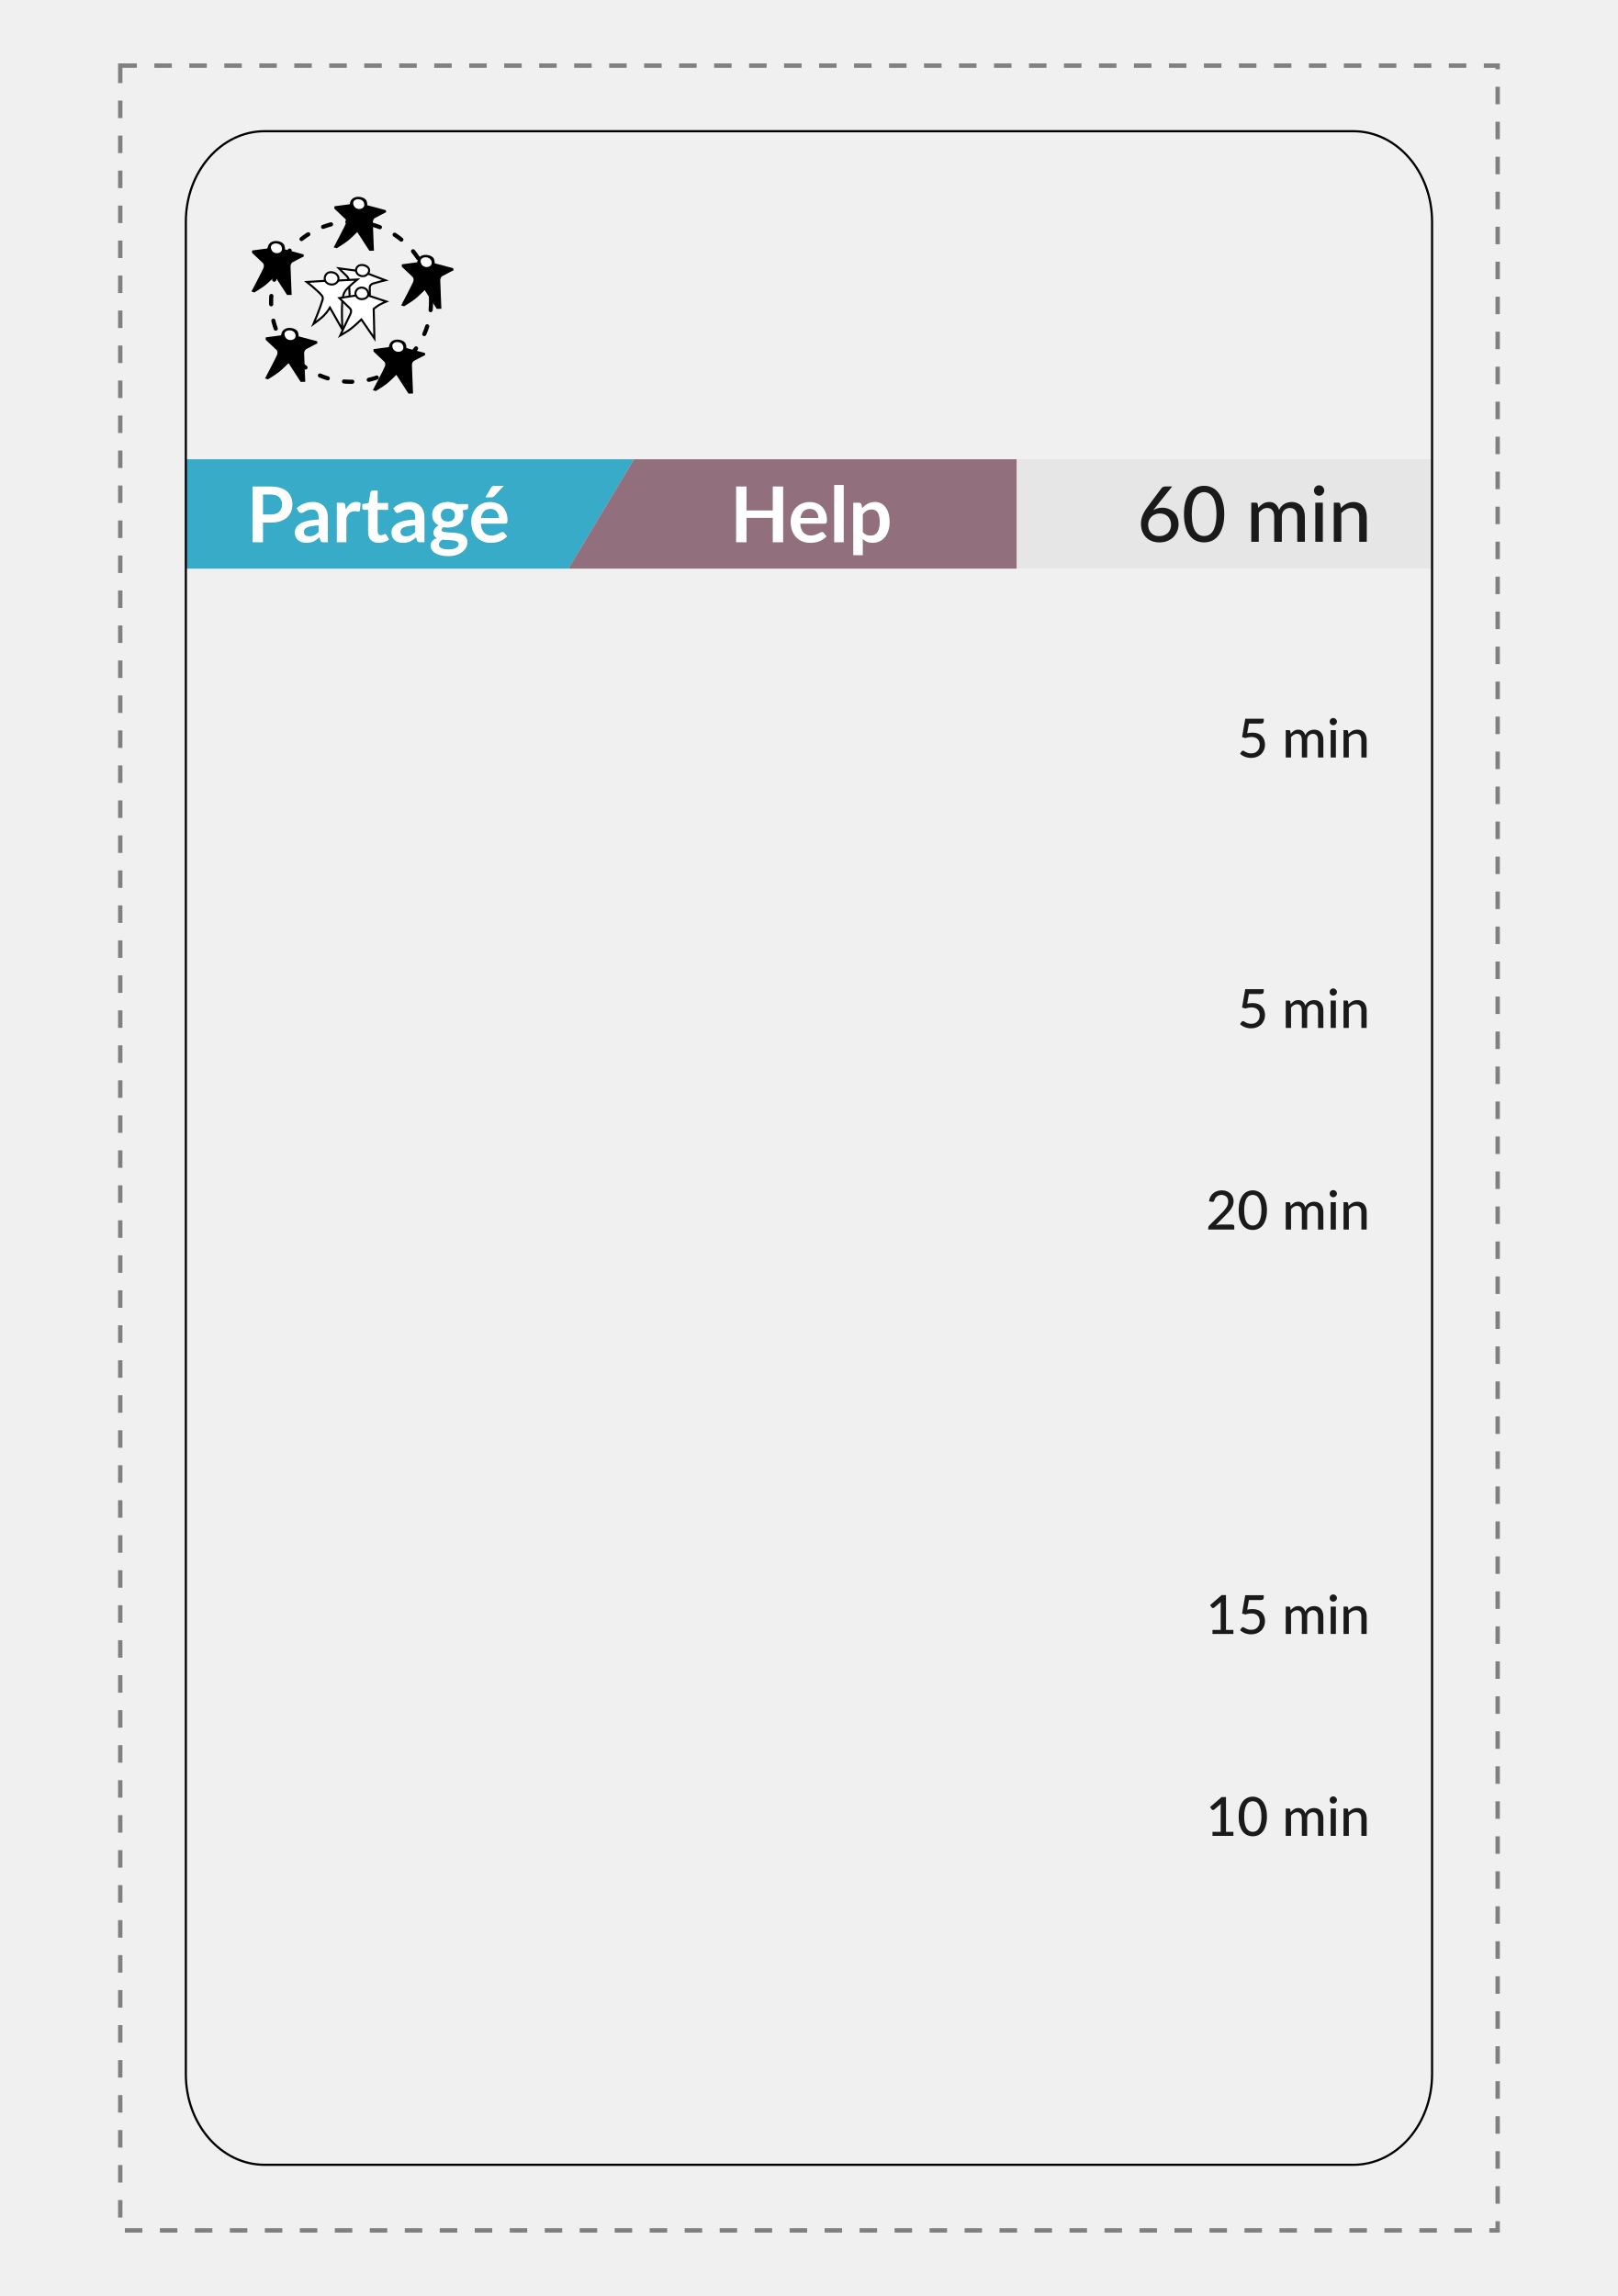
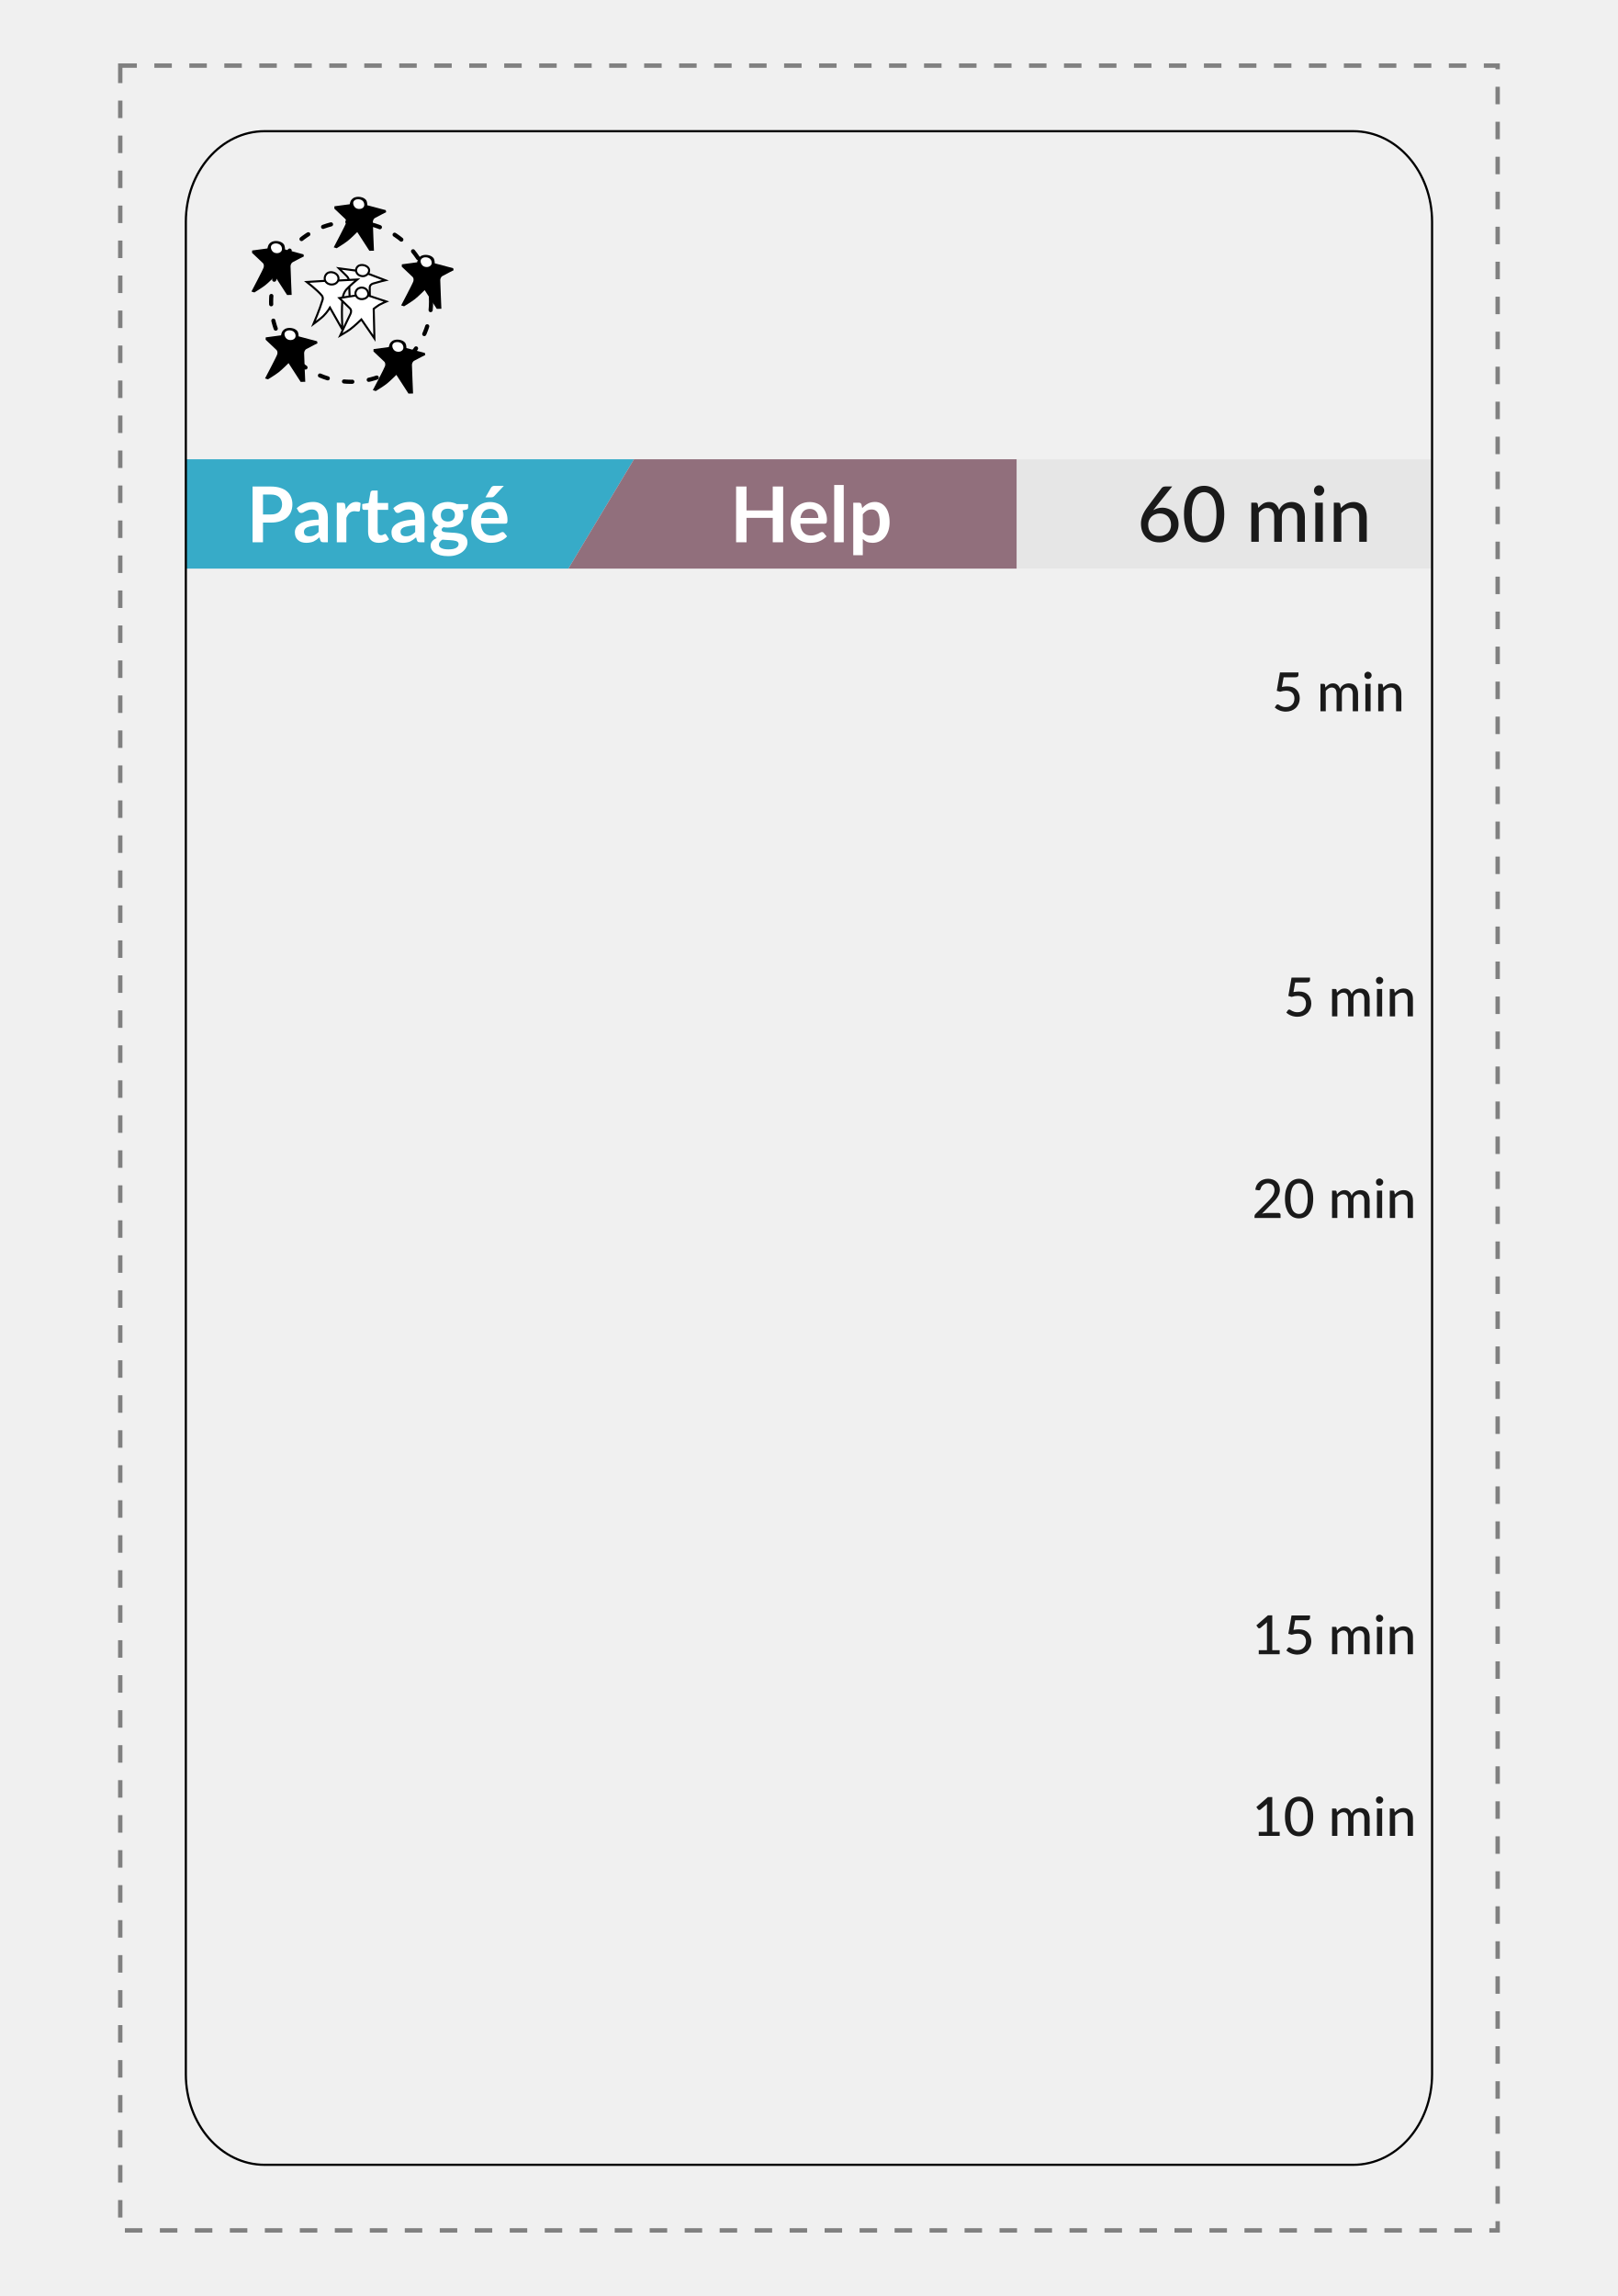
<svg xmlns="http://www.w3.org/2000/svg" xmlns:xlink="http://www.w3.org/1999/xlink" width="74mm" height="105mm" viewBox="0 0 262.205 372.047" id="svg2" version="1.1" enable-background="new">
  <defs id="defs4" />
  <g id="layer1" transform="translate(0,-680.315)" style="display:inline">
    <path style="fill:none;fill-rule:evenodd;stroke:#808080;stroke-width:0.709;stroke-linecap:butt;stroke-linejoin:miter;stroke-miterlimit:4;stroke-dasharray:2.835, 2.835;stroke-dashoffset:0;stroke-opacity:1" d="m 19.488,690.945 0,350.787 223.228,0 0,-350.787 z" id="path3350" transform="translate(4.3385302e-7,8.6660179e-6)" />
  </g>
  <g id="layer2" style="display:inline">
    <path style="fill:none;fill-opacity:1;stroke:none;stroke-width:0.709;stroke-miterlimit:4;stroke-dasharray:2.835, 2.835;stroke-dashoffset:0;stroke-opacity:1" d="m 42.884,21.259 c -7.071,0 -12.766,6.545 -12.766,14.674 l 0,38.477 201.969,0 0,-38.477 c 0,-8.129 -5.692,-14.674 -12.764,-14.674 l -176.439,0 z" id="rect4195-3" />
  </g>
  <g id="layer8" style="display:inline">
    <path style="display:inline;fill:#37abc8;fill-rule:evenodd;stroke:#000000;stroke-width:0;stroke-linecap:butt;stroke-linejoin:miter;stroke-miterlimit:4;stroke-dasharray:none;stroke-opacity:1" d="m 30.118,74.415 0,17.72 62.008,0 10.63,-17.72 z" id="path4215" />
-     <text xml:space="preserve" style="font-style:normal;font-weight:normal;font-size:11.25px;line-height:125%;font-family:sans-serif;letter-spacing:0px;word-spacing:0px;display:inline;fill:#000000;fill-opacity:1;stroke:none;stroke-width:1px;stroke-linecap:butt;stroke-linejoin:miter;stroke-opacity:1" x="39.935" y="87.871" id="text4180-3">
-       <tspan id="tspan4182-6" x="39.935" y="87.871" style="font-style:normal;font-variant:normal;font-weight:bold;font-stretch:normal;font-size:12.5px;font-family:Lato;-inkscape-font-specification:'Lato Bold';fill:#ffffff">Partagé</tspan>
+     <text xml:space="preserve" style="font-style:normal;font-weight:normal;line-height:0%;font-family:sans-serif;letter-spacing:0px;word-spacing:0px;display:inline;fill:#000000;fill-opacity:1;stroke:none;stroke-width:1px;stroke-linecap:butt;stroke-linejoin:miter;stroke-opacity:1" x="39.935" y="87.871" id="text4180-3">
+       <tspan id="tspan4182-6" x="39.935" y="87.871" style="font-style:normal;font-variant:normal;font-weight:bold;font-stretch:normal;font-size:12.5px;line-height:1.25;font-family:Lato;-inkscape-font-specification:'Lato Bold';fill:#ffffff">Partagé</tspan>
    </text>
    <rect y="74.419" x="164.764" height="17.717" width="67.323" id="rect4191-7" style="display:inline;fill:#e6e6e6;fill-opacity:1;stroke:none;stroke-width:1;stroke-miterlimit:4;stroke-dasharray:none;stroke-dashoffset:0;stroke-opacity:1" />
-     <text xml:space="preserve" style="font-style:normal;font-weight:normal;font-size:12.5px;line-height:125%;font-family:sans-serif;letter-spacing:0px;word-spacing:0px;display:inline;fill:#1a1a1a;fill-opacity:1;stroke:none;stroke-width:1px;stroke-linecap:butt;stroke-linejoin:miter;stroke-opacity:1" x="184.268" y="87.799" id="text4193-5">
-       <tspan id="tspan4195-3" x="184.268" y="87.799" style="font-style:normal;font-variant:normal;font-weight:500;font-stretch:normal;font-size:12.5px;font-family:Lato;-inkscape-font-specification:'Lato Medium';fill:#1a1a1a">60 min</tspan>
+     <text xml:space="preserve" style="font-style:normal;font-weight:normal;line-height:0%;font-family:sans-serif;letter-spacing:0px;word-spacing:0px;display:inline;fill:#1a1a1a;fill-opacity:1;stroke:none;stroke-width:1px;stroke-linecap:butt;stroke-linejoin:miter;stroke-opacity:1" x="184.268" y="87.799" id="text4193-5">
+       <tspan id="tspan4195-3" x="184.268" y="87.799" style="font-style:normal;font-variant:normal;font-weight:500;font-stretch:normal;font-size:12.5px;line-height:1.25;font-family:Lato;-inkscape-font-specification:'Lato Medium';fill:#1a1a1a">60 min</tspan>
    </text>
    <path id="path4217" d="m 164.756,92.136 0,-17.72 -62.008,0 -10.63,17.72 z" style="display:inline;fill:#916f7c;fill-opacity:1;fill-rule:evenodd;stroke:#000000;stroke-width:0;stroke-linecap:butt;stroke-linejoin:miter;stroke-miterlimit:4;stroke-dasharray:none;stroke-opacity:1" />
-     <text id="text4197" y="87.871" x="118.298" style="font-style:normal;font-weight:normal;font-size:11.25px;line-height:125%;font-family:sans-serif;letter-spacing:0px;word-spacing:0px;display:inline;fill:#000000;fill-opacity:1;stroke:none;stroke-width:1px;stroke-linecap:butt;stroke-linejoin:miter;stroke-opacity:1" xml:space="preserve">
-       <tspan style="font-style:normal;font-variant:normal;font-weight:bold;font-stretch:normal;font-size:12.5px;font-family:Lato;-inkscape-font-specification:'Lato Bold';fill:#ffffff" y="87.871" x="118.298" id="tspan4199">Help</tspan>
+     <text id="text4197" y="87.871" x="118.298" style="font-style:normal;font-weight:normal;line-height:0%;font-family:sans-serif;letter-spacing:0px;word-spacing:0px;display:inline;fill:#000000;fill-opacity:1;stroke:none;stroke-width:1px;stroke-linecap:butt;stroke-linejoin:miter;stroke-opacity:1" xml:space="preserve">
+       <tspan style="font-style:normal;font-variant:normal;font-weight:bold;font-stretch:normal;font-size:12.5px;line-height:1.25;font-family:Lato;-inkscape-font-specification:'Lato Bold';fill:#ffffff" y="87.871" x="118.298" id="tspan4199">Help</tspan>
    </text>
  </g>
  <g id="layer7">
    <path style="fill:none;fill-rule:evenodd;stroke:none;stroke-width:1px;stroke-linecap:butt;stroke-linejoin:miter;stroke-opacity:1" d="m 99.213,31.89 0,31.89 122.244,0 0,-31.89 z" id="path4300" />
-     <flowRoot xml:space="preserve" style="font-style:normal;font-weight:normal;font-size:12.5px;line-height:125%;font-family:sans-serif;text-align:end;letter-spacing:0px;word-spacing:0px;text-anchor:end;fill:#000000;fill-opacity:1;stroke:none;stroke-width:1px;stroke-linecap:butt;stroke-linejoin:miter;stroke-opacity:1" id="flowRoot4271" transform="translate(0,-2.074175)">
+     <flowRoot xml:space="preserve" style="font-style:normal;font-weight:normal;line-height:0.01%;font-family:sans-serif;text-align:end;letter-spacing:0px;word-spacing:0px;text-anchor:end;fill:#000000;fill-opacity:1;stroke:none;stroke-width:1px;stroke-linecap:butt;stroke-linejoin:miter;stroke-opacity:1" id="flowRoot4271" transform="translate(0,-2.074175)">
      <flowRegion id="flowRegion4273">
        <use x="0" y="0" xlink:href="#path4300" id="use4275" width="100%" height="100%" />
      </flowRegion>
-       <flowPara style="font-style:normal;font-variant:normal;font-weight:bold;font-stretch:normal;font-size:13.375px;font-family:Roboto;-inkscape-font-specification:'Roboto Bold';text-align:end;text-anchor:end" id="flowPara4277">Social Network Webbing</flowPara>
+       <flowPara style="font-style:normal;font-variant:normal;font-weight:bold;font-stretch:normal;font-size:13.375px;line-height:1.25;font-family:Roboto;-inkscape-font-specification:'Roboto Bold';text-align:end;text-anchor:end" id="flowPara4277">Social Network Webbing</flowPara>
    </flowRoot>
  </g>
  <g id="layer6" style="display:inline">
    <path style="fill:none;fill-rule:evenodd;stroke:none;stroke-width:1px;stroke-linecap:butt;stroke-linejoin:miter;stroke-opacity:1" d="m 40.748,31.89 0,31.89 53.15,0 0,-31.89 z" id="path4213" />
    <g transform="matrix(0.7057927,0,0,0.7057927,-129.6324,-102.6112)" style="display:inline" id="layer25">
      <g id="g4871">
        <circle style="opacity:1;fill:none;fill-opacity:1;stroke:#000000;stroke-width:0.952;stroke-linecap:round;stroke-miterlimit:4;stroke-dasharray:1.904, 3.808;stroke-dashoffset:0;stroke-opacity:1" id="path4776" cx="264.286" cy="214.676" r="18.362" />
        <path style="fill:#000000;fill-opacity:1;stroke:none;stroke-width:0.265px;stroke-linecap:butt;stroke-linejoin:miter;stroke-opacity:1" d="m 244.689,222.841 3.508,-0.468 c 0,0 0.133,-0.668 0.327,-0.935 0.213,-0.292 0.522,-0.542 0.865,-0.655 0.526,-0.172 1.134,-0.148 1.66,0.023 0.372,0.121 0.744,0.351 0.959,0.678 0.21,0.32 0.234,1.123 0.234,1.123 l 4.233,1.123 0.093,0.468 c 0,0 -1.556,0.771 -2.549,1.321 -0.396,0.219 -0.516,0.709 -0.514,0.947 0.004,0.737 0.257,6.572 0.257,6.572 l -1.052,0.023 -2.783,-4.303 c 0,0 -1.428,1.434 -2.222,2.058 -0.787,0.619 -2.502,1.66 -2.502,1.66 l -0.678,-0.21 c 0,0 2.68,-5.062 2.806,-5.543 0.084,-0.321 0.075,-0.752 -0.164,-0.982 -0.539,-0.521 -2.502,-2.362 -2.502,-2.362 z" id="path4778" />
        <path style="fill:#ffffff;fill-opacity:1;stroke:none;stroke-width:0.265px;stroke-linecap:butt;stroke-linejoin:miter;stroke-opacity:1" d="m 249.072,222.531 c -0.086,-0.244 -0.116,-0.546 0,-0.777 0.12,-0.239 0.387,-0.408 0.645,-0.48 0.374,-0.103 0.81,-0.055 1.158,0.116 0.245,0.12 0.457,0.344 0.562,0.595 0.113,0.27 0.151,0.609 0.033,0.876 -0.111,0.25 -0.367,0.446 -0.628,0.529 -0.369,0.117 -0.816,0.083 -1.158,-0.099 -0.287,-0.153 -0.504,-0.454 -0.612,-0.761 z" id="path4780" />
        <path style="fill:#000000;fill-opacity:1;stroke:none;stroke-width:0.265px;stroke-linecap:butt;stroke-linejoin:miter;stroke-opacity:1" d="m 269.443,225.53 3.508,-0.468 c 0,0 0.133,-0.668 0.327,-0.935 0.213,-0.292 0.522,-0.542 0.865,-0.655 0.526,-0.172 1.134,-0.148 1.66,0.023 0.372,0.121 0.744,0.351 0.959,0.678 0.21,0.32 0.234,1.123 0.234,1.123 l 4.233,1.123 0.093,0.468 c 0,0 -1.556,0.771 -2.549,1.321 -0.396,0.219 -0.516,0.709 -0.514,0.947 0.004,0.737 0.257,6.572 0.257,6.572 l -1.052,0.023 -2.783,-4.303 c 0,0 -1.428,1.434 -2.222,2.058 -0.787,0.619 -2.502,1.66 -2.502,1.66 l -0.678,-0.21 c 0,0 2.68,-5.062 2.806,-5.543 0.084,-0.321 0.075,-0.752 -0.164,-0.982 -0.539,-0.521 -2.502,-2.362 -2.502,-2.362 z" id="path4778-0" />
        <path style="fill:#ffffff;fill-opacity:1;stroke:none;stroke-width:0.265px;stroke-linecap:butt;stroke-linejoin:miter;stroke-opacity:1" d="m 273.826,225.221 c -0.086,-0.244 -0.116,-0.546 0,-0.777 0.12,-0.239 0.387,-0.408 0.645,-0.48 0.374,-0.103 0.81,-0.055 1.158,0.116 0.245,0.12 0.457,0.344 0.562,0.595 0.113,0.27 0.151,0.609 0.033,0.876 -0.111,0.25 -0.367,0.446 -0.628,0.529 -0.369,0.117 -0.816,0.083 -1.158,-0.099 -0.287,-0.153 -0.504,-0.454 -0.612,-0.761 z" id="path4780-7" />
        <path style="fill:#000000;fill-opacity:1;stroke:none;stroke-width:0.265px;stroke-linecap:butt;stroke-linejoin:miter;stroke-opacity:1" d="m 275.944,206.073 3.508,-0.468 c 0,0 0.133,-0.668 0.327,-0.935 0.213,-0.292 0.522,-0.542 0.865,-0.655 0.526,-0.172 1.134,-0.148 1.66,0.023 0.372,0.121 0.744,0.351 0.959,0.678 0.21,0.32 0.234,1.123 0.234,1.123 l 4.233,1.123 0.093,0.468 c 0,0 -1.556,0.771 -2.549,1.321 -0.396,0.219 -0.516,0.709 -0.514,0.947 0.004,0.737 0.257,6.572 0.257,6.572 l -1.052,0.023 -2.783,-4.303 c 0,0 -1.428,1.434 -2.222,2.058 -0.787,0.619 -2.502,1.66 -2.502,1.66 l -0.678,-0.21 c 0,0 2.68,-5.062 2.806,-5.543 0.084,-0.321 0.075,-0.752 -0.164,-0.982 -0.539,-0.521 -2.502,-2.362 -2.502,-2.362 z" id="path4778-5" />
        <path style="fill:#ffffff;fill-opacity:1;stroke:none;stroke-width:0.265px;stroke-linecap:butt;stroke-linejoin:miter;stroke-opacity:1" d="m 280.328,205.764 c -0.086,-0.244 -0.116,-0.546 0,-0.777 0.12,-0.239 0.387,-0.408 0.645,-0.48 0.374,-0.103 0.81,-0.055 1.158,0.116 0.245,0.12 0.457,0.344 0.562,0.595 0.113,0.27 0.151,0.609 0.033,0.876 -0.111,0.25 -0.367,0.446 -0.628,0.529 -0.369,0.117 -0.816,0.083 -1.158,-0.099 -0.287,-0.153 -0.504,-0.454 -0.612,-0.761 z" id="path4780-2" />
        <path style="fill:#000000;fill-opacity:1;stroke:none;stroke-width:0.265px;stroke-linecap:butt;stroke-linejoin:miter;stroke-opacity:1" d="m 260.463,192.743 3.508,-0.468 c 0,0 0.133,-0.668 0.327,-0.935 0.213,-0.292 0.522,-0.542 0.865,-0.655 0.526,-0.172 1.134,-0.148 1.66,0.023 0.372,0.121 0.744,0.351 0.959,0.678 0.21,0.32 0.234,1.123 0.234,1.123 l 4.233,1.123 0.093,0.468 c 0,0 -1.556,0.771 -2.549,1.321 -0.396,0.219 -0.516,0.709 -0.514,0.947 0.004,0.737 0.257,6.572 0.257,6.572 l -1.052,0.023 -2.783,-4.303 c 0,0 -1.428,1.434 -2.222,2.058 -0.787,0.619 -2.502,1.66 -2.502,1.66 l -0.678,-0.21 c 0,0 2.68,-5.062 2.806,-5.543 0.084,-0.321 0.075,-0.752 -0.164,-0.982 -0.539,-0.521 -2.502,-2.362 -2.502,-2.362 z" id="path4778-04" />
        <path style="fill:#ffffff;fill-opacity:1;stroke:none;stroke-width:0.265px;stroke-linecap:butt;stroke-linejoin:miter;stroke-opacity:1" d="m 264.846,192.434 c -0.086,-0.244 -0.116,-0.546 0,-0.777 0.12,-0.239 0.387,-0.408 0.645,-0.48 0.374,-0.103 0.81,-0.055 1.158,0.116 0.245,0.12 0.457,0.344 0.562,0.595 0.113,0.27 0.151,0.609 0.033,0.876 -0.111,0.25 -0.367,0.446 -0.628,0.529 -0.369,0.117 -0.816,0.083 -1.158,-0.099 -0.287,-0.153 -0.504,-0.454 -0.612,-0.761 z" id="path4780-3" />
        <path style="fill:#000000;fill-opacity:1;stroke:none;stroke-width:0.265px;stroke-linecap:butt;stroke-linejoin:miter;stroke-opacity:1" d="m 241.567,202.893 3.508,-0.468 c 0,0 0.133,-0.668 0.327,-0.935 0.213,-0.292 0.522,-0.542 0.865,-0.655 0.526,-0.172 1.134,-0.148 1.66,0.023 0.372,0.121 0.744,0.351 0.959,0.678 0.21,0.32 0.234,1.123 0.234,1.123 l 4.233,1.123 0.093,0.468 c 0,0 -1.556,0.771 -2.549,1.321 -0.396,0.219 -0.516,0.709 -0.514,0.947 0.004,0.737 0.257,6.572 0.257,6.572 l -1.052,0.023 -2.783,-4.303 c 0,0 -1.428,1.434 -2.222,2.058 -0.787,0.619 -2.502,1.66 -2.502,1.66 l -0.678,-0.21 c 0,0 2.68,-5.062 2.806,-5.543 0.084,-0.321 0.075,-0.752 -0.164,-0.982 -0.539,-0.521 -2.502,-2.362 -2.502,-2.362 z" id="path4778-2" />
        <path style="fill:#ffffff;fill-opacity:1;stroke:none;stroke-width:0.265px;stroke-linecap:butt;stroke-linejoin:miter;stroke-opacity:1" d="m 245.95,202.583 c -0.086,-0.244 -0.116,-0.546 0,-0.777 0.12,-0.239 0.387,-0.408 0.645,-0.48 0.374,-0.103 0.81,-0.055 1.158,0.116 0.245,0.12 0.457,0.344 0.562,0.595 0.113,0.27 0.151,0.609 0.033,0.876 -0.111,0.25 -0.367,0.446 -0.628,0.529 -0.369,0.117 -0.816,0.083 -1.158,-0.099 -0.287,-0.153 -0.504,-0.454 -0.612,-0.761 z" id="path4780-8" />
        <path style="fill:#ffffff;fill-opacity:1;stroke:#000000;stroke-width:0.465;stroke-linecap:butt;stroke-linejoin:miter;stroke-miterlimit:4;stroke-dasharray:none;stroke-opacity:1" d="m 265.427,207.516 -3.952,-0.529 c 0,0 1.041,1.037 1.728,1.695 0.612,0.586 0.61,1.137 0.637,1.695 0.062,1.284 0.132,3.853 0.132,3.853 l 4.63,0.232 c 0,0 -0.005,-1.906 -0.036,-3.007 -0.016,-0.573 0.433,-0.873 0.724,-0.963 1.332,-0.413 2.866,-0.766 2.866,-0.766 l -4.001,-1.514" id="path4852" />
        <path style="fill:#ffffff;fill-opacity:1;stroke:#000000;stroke-width:0.465;stroke-linecap:butt;stroke-linejoin:miter;stroke-miterlimit:4;stroke-dasharray:none;stroke-opacity:1" d="m 265.427,207.516 c -0.024,-0.336 0.125,-0.705 0.364,-0.943 0.23,-0.229 0.585,-0.334 0.91,-0.347 0.43,-0.017 0.892,0.11 1.24,0.364 0.231,0.169 0.435,0.429 0.48,0.711 0.049,0.312 -0.071,0.66 -0.265,0.91 -0.224,0.289 -0.581,0.509 -0.943,0.562 -0.427,0.063 -0.914,-0.052 -1.257,-0.314 -0.286,-0.219 -0.503,-0.583 -0.529,-0.943 z" id="path4850" />
        <path style="fill:#ffffff;fill-opacity:1;stroke:#000000;stroke-width:0.465;stroke-linecap:butt;stroke-linejoin:miter;stroke-miterlimit:4;stroke-dasharray:none;stroke-opacity:1" d="m 258.346,209.861 -4.233,0.257 c 0,0 2.509,1.931 3.485,3.157 0.189,0.238 0.239,0.633 0.152,0.924 -0.667,2.232 -2.093,5.566 -2.093,5.566 0,0 1.724,-1.284 2.245,-1.801 0.954,-0.946 1.532,-1.953 1.532,-1.953 l 2.865,5.051 c 0,0 -0.313,-5.069 0.082,-7.46 0.091,-0.548 0.397,-1.263 0.76,-1.684 0.76,-0.881 2.572,-2.362 2.572,-2.362 l -4.397,0.234" id="path4848" />
        <path style="fill:#ffffff;fill-opacity:1;stroke:#000000;stroke-width:0.465;stroke-linecap:butt;stroke-linejoin:miter;stroke-miterlimit:4;stroke-dasharray:none;stroke-opacity:1" d="m 258.346,209.861 c -0.155,-0.324 -0.149,-0.74 -0.023,-1.076 0.126,-0.336 0.396,-0.653 0.725,-0.795 0.408,-0.176 0.918,-0.136 1.333,0.023 0.366,0.141 0.718,0.419 0.889,0.772 0.146,0.302 0.168,0.693 0.047,1.006 -0.131,0.339 -0.438,0.627 -0.772,0.772 -0.401,0.174 -0.897,0.189 -1.31,0.047 -0.366,-0.126 -0.722,-0.399 -0.889,-0.748 z" id="path4846" />
        <path style="fill:#ffffff;fill-opacity:1;stroke:#000000;stroke-width:0.465;stroke-linecap:butt;stroke-linejoin:miter;stroke-miterlimit:4;stroke-dasharray:none;stroke-opacity:1" d="m 268.18,213.217 4.198,1.391 c 0,0 -1.137,0.479 -1.637,0.772 -0.471,0.276 -1.263,0.912 -1.263,0.912 l 0.164,6.782 -2.993,-4.35 c 0,0 -1.613,1.556 -2.555,2.251 -0.703,0.519 -2.309,1.444 -2.309,1.444 0,0 1.51,-3.262 2.326,-4.899 0.253,-0.507 0.256,-1.001 -0.123,-1.377 -0.977,-0.972 -2.391,-2.33 -2.391,-2.33 l 3.8,-0.585" id="path4842" />
        <path style="fill:#ffffff;fill-opacity:1;stroke:#000000;stroke-width:0.465;stroke-linecap:butt;stroke-linejoin:miter;stroke-miterlimit:4;stroke-dasharray:none;stroke-opacity:1" d="m 267.49,213.907 c -0.415,0.18 -0.935,0.211 -1.356,0.047 -0.321,-0.125 -0.592,-0.412 -0.737,-0.725 -0.116,-0.252 -0.141,-0.565 -0.059,-0.83 0.102,-0.328 0.34,-0.644 0.643,-0.807 0.362,-0.194 0.835,-0.225 1.228,-0.105 0.34,0.103 0.656,0.357 0.83,0.666 0.175,0.312 0.255,0.725 0.14,1.064 -0.104,0.308 -0.392,0.56 -0.69,0.69 z" id="path4844" />
      </g>
    </g>
  </g>
  <g id="layer5" style="display:inline">
    <rect style="fill:none;fill-opacity:1;stroke:#000000;stroke-width:0.354;stroke-miterlimit:4;stroke-dasharray:none;stroke-dashoffset:0;stroke-opacity:1" id="rect4187" width="201.969" height="329.528" x="30.118" y="21.26" ry="14.674" rx="12.764" />
  </g>
  <g id="layer9" style="display:inline">
-     <text xml:space="preserve" style="font-style:normal;font-weight:normal;font-size:12.5px;line-height:125%;font-family:sans-serif;letter-spacing:0px;word-spacing:0px;fill:#000000;fill-opacity:1;stroke:none;stroke-width:1px;stroke-linecap:butt;stroke-linejoin:miter;stroke-opacity:1" x="-62.225" y="132.692" id="text6165">
-       <tspan id="tspan6167" x="-62.225" y="132.692" />
+     <text xml:space="preserve" style="font-style:normal;font-weight:normal;line-height:0%;font-family:sans-serif;letter-spacing:0px;word-spacing:0px;fill:#000000;fill-opacity:1;stroke:none;stroke-width:1px;stroke-linecap:butt;stroke-linejoin:miter;stroke-opacity:1" x="-62.225" y="132.692" id="text6165">
+       <tspan id="tspan6167" x="-62.225" y="132.692" style="font-size:12.5px;line-height:1.25"> </tspan>
    </text>
-     <path style="fill:none;fill-rule:evenodd;stroke:none;stroke-width:1px;stroke-linecap:butt;stroke-linejoin:miter;stroke-opacity:1" d="m 40.748,102.756 0,237.402 143.504,0 0,-237.402 -143.504,0" id="path4245" />
-     <flowRoot xml:space="preserve" style="font-style:normal;font-weight:normal;font-size:8.75px;line-height:125%;font-family:sans-serif;letter-spacing:0px;word-spacing:0px;fill:#000000;fill-opacity:1;stroke:none;stroke-width:1px;stroke-linecap:butt;stroke-linejoin:miter;stroke-opacity:1" id="flowRoot4251">
-       <flowRegion id="flowRegion4253">
+     <path style="fill:none;fill-rule:evenodd;stroke:none;stroke-width:1.113px;stroke-linecap:butt;stroke-linejoin:miter;stroke-opacity:1" d="M 33.717,95.725 V 341.095 H 205.814 V 95.725 H 33.717" id="path4245" />
+     <flowRoot xml:space="preserve" style="font-style:normal;font-weight:normal;line-height:0.85;font-family:sans-serif;letter-spacing:0px;word-spacing:0px;fill:#000000;fill-opacity:1;stroke:none;stroke-width:1px;stroke-linecap:butt;stroke-linejoin:miter;stroke-opacity:1" id="flowRoot4251">
+       <flowRegion id="flowRegion4253" style="line-height:0.85">
        <use x="0" y="0" xlink:href="#path4245" id="use4255" width="100%" height="100%" />
      </flowRegion>
-       <flowPara id="flowPara4257" style="font-style:normal;font-variant:normal;font-weight:bold;font-stretch:normal;font-family:Roboto;-inkscape-font-specification:'Roboto Bold';fill:#999999;fill-opacity:1">Etapes</flowPara>
-       <flowPara style="font-style:normal;font-variant:normal;font-weight:normal;font-stretch:normal;font-family:Lato;-inkscape-font-specification:Lato;fill:#1a1a1a;fill-opacity:1" id="flowPara4374">Créez une légende de tous les groupes clés du réseau et attribuez une couleur ou un symbole Post-it à chacun d'entre eux (1-2-4-Tous).</flowPara>
-       <flowPara style="font-style:normal;font-variant:normal;font-weight:normal;font-stretch:normal;font-family:Lato;-inkscape-font-specification:Lato;fill:#1a1a1a;fill-opacity:1" id="flowPara4367" />
-       <flowPara style="font-style:normal;font-variant:normal;font-weight:normal;font-stretch:normal;font-family:Lato;-inkscape-font-specification:Lato;fill:#1a1a1a;fill-opacity:1" id="flowPara4369">Chaque membre écrit son nom sur un Post-it et le place dans le mur.</flowPara>
-       <flowPara style="font-style:normal;font-variant:normal;font-weight:normal;font-stretch:normal;font-family:Lato;-inkscape-font-specification:Lato;fill:#1a1a1a;fill-opacity:1" id="flowPara4371" />
-       <flowPara style="font-style:normal;font-variant:normal;font-weight:normal;font-stretch:normal;font-family:Lato;-inkscape-font-specification:Lato;fill:#1a1a1a;fill-opacity:1" id="flowPara4375">"Quelles sont les personnes que vous connaissez qui sont actives dans ce domaine ?</flowPara>
-       <flowPara style="font-style:normal;font-variant:normal;font-weight:normal;font-stretch:normal;font-family:Lato;-inkscape-font-specification:Lato;fill:#1a1a1a;fill-opacity:1" id="flowPara4377">"Qui d'autre aimeriez-vous inclure dans ce travail ?</flowPara>
-       <flowPara style="font-style:normal;font-variant:normal;font-weight:normal;font-stretch:normal;font-family:Lato;-inkscape-font-specification:Lato;fill:#1a1a1a;fill-opacity:1" id="flowPara4393">Créer une carte en forme de toile d'araignée</flowPara>
-       <flowPara style="font-style:normal;font-variant:normal;font-weight:normal;font-stretch:normal;font-family:Lato;-inkscape-font-specification:Lato;fill:#1a1a1a;fill-opacity:1" id="flowPara4379" />
-       <flowPara style="font-style:normal;font-variant:normal;font-weight:normal;font-stretch:normal;font-family:Lato;-inkscape-font-specification:Lato;fill:#1a1a1a;fill-opacity:1" id="flowPara4381">Tracer des lignes de connexion pour illustrer les modèles d'influence</flowPara>
-       <flowPara style="font-style:normal;font-variant:normal;font-weight:normal;font-stretch:normal;font-family:Lato;-inkscape-font-specification:Lato;fill:#1a1a1a;fill-opacity:1" id="flowPara4389" />
-       <flowPara style="font-style:normal;font-variant:normal;font-weight:normal;font-stretch:normal;font-family:Lato;-inkscape-font-specification:Lato;fill:#1a1a1a;fill-opacity:1" id="flowPara4385">Élaborer des stratégies pour renforcer le réseau</flowPara>
-       <flowPara style="font-style:normal;font-variant:normal;font-weight:normal;font-stretch:normal;font-family:Lato;-inkscape-font-specification:Lato;fill:#1a1a1a;fill-opacity:1" id="flowPara4360" />
+       <flowPara id="flowPara4257" style="font-style:normal;font-variant:normal;font-weight:bold;font-stretch:normal;font-size:8.75px;font-family:Roboto;-inkscape-font-specification:'Roboto Bold';fill:#999999;fill-opacity:1;line-height:0.85">Etapes</flowPara>
+       <flowPara style="font-style:normal;font-variant:normal;font-weight:normal;font-stretch:normal;font-size:8.75px;font-family:Lato;-inkscape-font-specification:Lato;fill:#1a1a1a;fill-opacity:1;line-height:0.85" id="flowPara4374">Créez une légende de tous les groupes clés du réseau et attribuez une couleur ou un symbole Post-it à chacun d'entre eux (1-2-4-Tous).</flowPara>
+       <flowPara style="font-style:normal;font-variant:normal;font-weight:normal;font-stretch:normal;font-size:8.75px;font-family:Lato;-inkscape-font-specification:Lato;fill:#1a1a1a;fill-opacity:1;line-height:0.85" id="flowPara4367"> </flowPara>
+       <flowPara style="font-style:normal;font-variant:normal;font-weight:normal;font-stretch:normal;font-size:8.75px;font-family:Lato;-inkscape-font-specification:Lato;fill:#1a1a1a;fill-opacity:1;line-height:0.85" id="flowPara4369">Chaque membre écrit son nom sur un Post-it et le place dans le mur.</flowPara>
+       <flowPara style="font-style:normal;font-variant:normal;font-weight:normal;font-stretch:normal;font-size:8.75px;font-family:Lato;-inkscape-font-specification:Lato;fill:#1a1a1a;fill-opacity:1;line-height:0.85" id="flowPara4371"> </flowPara>
+       <flowPara style="font-style:normal;font-variant:normal;font-weight:normal;font-stretch:normal;font-size:8.75px;font-family:Lato;-inkscape-font-specification:Lato;fill:#1a1a1a;fill-opacity:1;line-height:0.85" id="flowPara4375">"Quelles sont les personnes que vous connaissez qui sont actives dans ce domaine ?</flowPara>
+       <flowPara style="font-style:normal;font-variant:normal;font-weight:normal;font-stretch:normal;font-size:8.75px;font-family:Lato;-inkscape-font-specification:Lato;fill:#1a1a1a;fill-opacity:1;line-height:0.85" id="flowPara4377">"Qui d'autre aimeriez-vous inclure dans ce travail ?</flowPara>
+       <flowPara style="font-style:normal;font-variant:normal;font-weight:normal;font-stretch:normal;font-size:8.75px;font-family:Lato;-inkscape-font-specification:Lato;fill:#1a1a1a;fill-opacity:1;line-height:0.85" id="flowPara4393">Créer une carte en forme de toile d'araignée</flowPara>
+       <flowPara style="font-style:normal;font-variant:normal;font-weight:normal;font-stretch:normal;font-size:8.75px;font-family:Lato;-inkscape-font-specification:Lato;fill:#1a1a1a;fill-opacity:1;line-height:0.85" id="flowPara4379"> </flowPara>
+       <flowPara style="font-style:normal;font-variant:normal;font-weight:normal;font-stretch:normal;font-size:8.75px;font-family:Lato;-inkscape-font-specification:Lato;fill:#1a1a1a;fill-opacity:1;line-height:0.85" id="flowPara4381">Tracer des lignes de connexion pour illustrer les modèles d'influence</flowPara>
+       <flowPara style="font-style:normal;font-variant:normal;font-weight:normal;font-stretch:normal;font-size:8.75px;font-family:Lato;-inkscape-font-specification:Lato;fill:#1a1a1a;fill-opacity:1;line-height:0.85" id="flowPara4389"> </flowPara>
+       <flowPara style="font-style:normal;font-variant:normal;font-weight:normal;font-stretch:normal;font-size:8.75px;font-family:Lato;-inkscape-font-specification:Lato;fill:#1a1a1a;fill-opacity:1;line-height:0.85" id="flowPara4385">Élaborer des stratégies pour renforcer le réseau </flowPara>
+       <flowPara style="font-style:normal;font-variant:normal;font-weight:normal;font-stretch:normal;font-size:8.75px;font-family:Lato;-inkscape-font-specification:Lato;fill:#1a1a1a;fill-opacity:1;line-height:0.85" id="flowPara4360" />
    </flowRoot>
-     <text xml:space="preserve" style="font-style:normal;font-weight:normal;font-size:8.75px;line-height:125%;font-family:sans-serif;letter-spacing:0px;word-spacing:0px;fill:#000000;fill-opacity:1;stroke:none;stroke-width:1px;stroke-linecap:butt;stroke-linejoin:miter;stroke-opacity:1" x="93.898" y="183.547" id="text4267">
-       <tspan id="tspan4269" x="93.898" y="183.547" />
+     <text xml:space="preserve" style="font-style:normal;font-weight:normal;line-height:0%;font-family:sans-serif;letter-spacing:0px;word-spacing:0px;fill:#000000;fill-opacity:1;stroke:none;stroke-width:1px;stroke-linecap:butt;stroke-linejoin:miter;stroke-opacity:1" x="93.898" y="183.547" id="text4267">
+       <tspan id="tspan4269" x="93.898" y="183.547" style="font-size:8.75px;line-height:1.25"> </tspan>
    </text>
  </g>
  <g id="layer4" style="display:inline">
-     <text id="text4227" y="122.749" x="200.497" style="font-style:normal;font-weight:normal;font-size:8.75px;line-height:125%;font-family:sans-serif;letter-spacing:0px;word-spacing:0px;fill:#1a1a1a;fill-opacity:1;stroke:none;stroke-width:1px;stroke-linecap:butt;stroke-linejoin:miter;stroke-opacity:1" xml:space="preserve">
-       <tspan style="font-style:normal;font-variant:normal;font-weight:500;font-stretch:normal;font-family:Lato;-inkscape-font-specification:'Lato Medium';fill:#1a1a1a" y="122.749" x="200.497" id="tspan4229">5 min</tspan>
+     <text id="text4227" y="115.249" x="206.122" style="font-style:normal;font-weight:normal;line-height:0%;font-family:sans-serif;letter-spacing:0px;word-spacing:0px;fill:#1a1a1a;fill-opacity:1;stroke:none;stroke-width:1px;stroke-linecap:butt;stroke-linejoin:miter;stroke-opacity:1" xml:space="preserve">
+       <tspan style="font-style:normal;font-variant:normal;font-weight:500;font-stretch:normal;font-size:8.75px;line-height:1.25;font-family:Lato;-inkscape-font-specification:'Lato Medium';fill:#1a1a1a" y="115.249" x="206.122" id="tspan4229">5 min</tspan>
    </text>
-     <text id="text4231" y="166.572" x="200.497" style="font-style:normal;font-weight:normal;font-size:8.75px;line-height:125%;font-family:sans-serif;letter-spacing:0px;word-spacing:0px;fill:#1a1a1a;fill-opacity:1;stroke:none;stroke-width:1px;stroke-linecap:butt;stroke-linejoin:miter;stroke-opacity:1" xml:space="preserve">
-       <tspan style="font-style:normal;font-variant:normal;font-weight:500;font-stretch:normal;font-family:Lato;-inkscape-font-specification:'Lato Medium';fill:#1a1a1a" y="166.572" x="200.497" id="tspan4233">5 min</tspan>
+     <text id="text4231" y="164.697" x="207.997" style="font-style:normal;font-weight:normal;line-height:0%;font-family:sans-serif;letter-spacing:0px;word-spacing:0px;fill:#1a1a1a;fill-opacity:1;stroke:none;stroke-width:1px;stroke-linecap:butt;stroke-linejoin:miter;stroke-opacity:1" xml:space="preserve">
+       <tspan style="font-style:normal;font-variant:normal;font-weight:500;font-stretch:normal;font-size:8.75px;line-height:1.25;font-family:Lato;-inkscape-font-specification:'Lato Medium';fill:#1a1a1a" y="164.697" x="207.997" id="tspan4233">5 min</tspan>
    </text>
    <path style="fill:none;fill-rule:evenodd;stroke:none;stroke-width:1px;stroke-linecap:butt;stroke-linejoin:miter;stroke-opacity:1" d="m 194.882,102.756 0,237.402 26.575,0 0,-237.402 z" id="path4239" />
-     <text xml:space="preserve" style="font-style:normal;font-weight:normal;font-size:8.75px;line-height:125%;font-family:sans-serif;letter-spacing:0px;word-spacing:0px;fill:#1a1a1a;fill-opacity:1;stroke:none;stroke-width:1px;stroke-linecap:butt;stroke-linejoin:miter;stroke-opacity:1" x="195.421" y="199.243" id="text4424">
-       <tspan id="tspan4426" x="195.421" y="199.243" style="font-style:normal;font-variant:normal;font-weight:500;font-stretch:normal;font-family:Lato;-inkscape-font-specification:'Lato Medium';fill:#1a1a1a">20 min</tspan>
+     <text xml:space="preserve" style="font-style:normal;font-weight:normal;line-height:0%;font-family:sans-serif;letter-spacing:0px;word-spacing:0px;fill:#1a1a1a;fill-opacity:1;stroke:none;stroke-width:1px;stroke-linecap:butt;stroke-linejoin:miter;stroke-opacity:1" x="202.921" y="197.368" id="text4424">
+       <tspan id="tspan4426" x="202.921" y="197.368" style="font-style:normal;font-variant:normal;font-weight:500;font-stretch:normal;font-size:8.75px;line-height:1.25;font-family:Lato;-inkscape-font-specification:'Lato Medium';fill:#1a1a1a">20 min</tspan>
    </text>
-     <text id="text4428" y="264.77" x="195.421" style="font-style:normal;font-weight:normal;font-size:8.75px;line-height:125%;font-family:sans-serif;letter-spacing:0px;word-spacing:0px;fill:#1a1a1a;fill-opacity:1;stroke:none;stroke-width:1px;stroke-linecap:butt;stroke-linejoin:miter;stroke-opacity:1" xml:space="preserve">
-       <tspan style="font-style:normal;font-variant:normal;font-weight:500;font-stretch:normal;font-family:Lato;-inkscape-font-specification:'Lato Medium';fill:#1a1a1a" y="264.77" x="195.421" id="tspan4430">15 min</tspan>
+     <text id="text4428" y="268.051" x="202.921" style="font-style:normal;font-weight:normal;line-height:0%;font-family:sans-serif;letter-spacing:0px;word-spacing:0px;fill:#1a1a1a;fill-opacity:1;stroke:none;stroke-width:1px;stroke-linecap:butt;stroke-linejoin:miter;stroke-opacity:1" xml:space="preserve">
+       <tspan style="font-style:normal;font-variant:normal;font-weight:500;font-stretch:normal;font-size:8.75px;line-height:1.25;font-family:Lato;-inkscape-font-specification:'Lato Medium';fill:#1a1a1a" y="268.051" x="202.921" id="tspan4430">15 min</tspan>
    </text>
-     <text xml:space="preserve" style="font-style:normal;font-weight:normal;font-size:8.75px;line-height:125%;font-family:sans-serif;letter-spacing:0px;word-spacing:0px;fill:#1a1a1a;fill-opacity:1;stroke:none;stroke-width:1px;stroke-linecap:butt;stroke-linejoin:miter;stroke-opacity:1" x="195.421" y="297.493" id="text4240">
-       <tspan id="tspan4242" x="195.421" y="297.493" style="font-style:normal;font-variant:normal;font-weight:500;font-stretch:normal;font-family:Lato;-inkscape-font-specification:'Lato Medium';fill:#1a1a1a">10 min</tspan>
+     <text xml:space="preserve" style="font-style:normal;font-weight:normal;line-height:0%;font-family:sans-serif;letter-spacing:0px;word-spacing:0px;fill:#1a1a1a;fill-opacity:1;stroke:none;stroke-width:1px;stroke-linecap:butt;stroke-linejoin:miter;stroke-opacity:1" x="202.921" y="297.493" id="text4240">
+       <tspan id="tspan4242" x="202.921" y="297.493" style="font-style:normal;font-variant:normal;font-weight:500;font-stretch:normal;font-size:8.75px;line-height:1.25;font-family:Lato;-inkscape-font-specification:'Lato Medium';fill:#1a1a1a">10 min</tspan>
    </text>
  </g>
  <g id="layer10" style="display:inline">
-     <path style="fill:none;fill-rule:evenodd;stroke:none;stroke-width:1px;stroke-linecap:butt;stroke-linejoin:miter;stroke-opacity:1" d="m 40.748,269.282 0,70.876 180.709,0 0,-70.876 z" id="path4343" />
-     <flowRoot xml:space="preserve" style="font-style:normal;font-weight:normal;font-size:8.75px;line-height:125%;font-family:sans-serif;letter-spacing:0px;word-spacing:0px;fill:#000000;fill-opacity:1;stroke:none;stroke-width:1px;stroke-linecap:butt;stroke-linejoin:miter;stroke-opacity:1" id="flowRoot4351" transform="translate(0,49.40625)">
+     <path style="fill:none;fill-rule:evenodd;stroke:none;stroke-width:1px;stroke-linecap:butt;stroke-linejoin:miter;stroke-opacity:1" d="m 40.748,269.282 v 70.876 H 221.457 v -70.876 z" id="path4343" />
+     <flowRoot xml:space="preserve" style="font-style:normal;font-weight:normal;line-height:0.01%;font-family:sans-serif;letter-spacing:0px;word-spacing:0px;fill:#000000;fill-opacity:1;stroke:none;stroke-width:1px;stroke-linecap:butt;stroke-linejoin:miter;stroke-opacity:1" id="flowRoot4351" transform="translate(-7.03125,49.875)">
      <flowRegion id="flowRegion4353">
        <use x="0" y="0" xlink:href="#path4343" id="use4355" width="100%" height="100%" />
      </flowRegion>
-       <flowPara id="flowPara4357" style="font-style:normal;font-variant:normal;font-weight:bold;font-stretch:normal;font-family:Roboto;-inkscape-font-specification:'Roboto Bold';fill:#999999;fill-opacity:1">Fonctionne Avec</flowPara>
-       <flowPara id="flowPara4359" style="font-style:normal;font-variant:normal;font-weight:normal;font-stretch:normal;font-family:Lato;-inkscape-font-specification:Lato;fill:#1a1a1a">15% Solutions, Design StoryBoards, 1-2-4-All</flowPara>
+       <flowPara id="flowPara4357" style="font-style:normal;font-variant:normal;font-weight:bold;font-stretch:normal;font-size:8.75px;line-height:1.25;font-family:Roboto;-inkscape-font-specification:'Roboto Bold';fill:#999999;fill-opacity:1">Fonctionne Avec</flowPara>
+       <flowPara id="flowPara4359" style="font-style:normal;font-variant:normal;font-weight:normal;font-stretch:normal;font-size:8.75px;line-height:1.25;font-family:Lato;-inkscape-font-specification:Lato;fill:#1a1a1a">15% Solutions, Design StoryBoards, 1-2-4-All</flowPara>
    </flowRoot>
-     <text xml:space="preserve" style="font-style:normal;font-weight:normal;font-size:8.75px;line-height:125%;font-family:sans-serif;letter-spacing:0px;word-spacing:0px;fill:#000000;fill-opacity:1;stroke:none;stroke-width:1px;stroke-linecap:butt;stroke-linejoin:miter;stroke-opacity:1" x="-129.401" y="187.139" id="text4392">
-       <tspan id="tspan4394" x="-129.401" y="187.139" />
+     <text xml:space="preserve" style="font-style:normal;font-weight:normal;line-height:0%;font-family:sans-serif;letter-spacing:0px;word-spacing:0px;fill:#000000;fill-opacity:1;stroke:none;stroke-width:1px;stroke-linecap:butt;stroke-linejoin:miter;stroke-opacity:1" x="-129.401" y="187.139" id="text4392">
+       <tspan id="tspan4394" x="-129.401" y="187.139" style="font-size:8.75px;line-height:1.25"> </tspan>
    </text>
  </g>
-   <text xml:space="preserve" style="font-style:normal;font-weight:normal;font-size:8.75px;line-height:125%;font-family:sans-serif;letter-spacing:0px;word-spacing:0px;fill:#000000;fill-opacity:1;stroke:none;stroke-width:1px;stroke-linecap:butt;stroke-linejoin:miter;stroke-opacity:1" x="293.096" y="257.142" id="text4321">
-     <tspan id="tspan4323" x="293.096" y="257.142" />
+   <text xml:space="preserve" style="font-style:normal;font-weight:normal;line-height:0%;font-family:sans-serif;letter-spacing:0px;word-spacing:0px;fill:#000000;fill-opacity:1;stroke:none;stroke-width:1px;stroke-linecap:butt;stroke-linejoin:miter;stroke-opacity:1" x="293.096" y="257.142" id="text4321">
+     <tspan id="tspan4323" x="293.096" y="257.142" style="font-size:8.75px;line-height:1.25"> </tspan>
  </text>
</svg>
